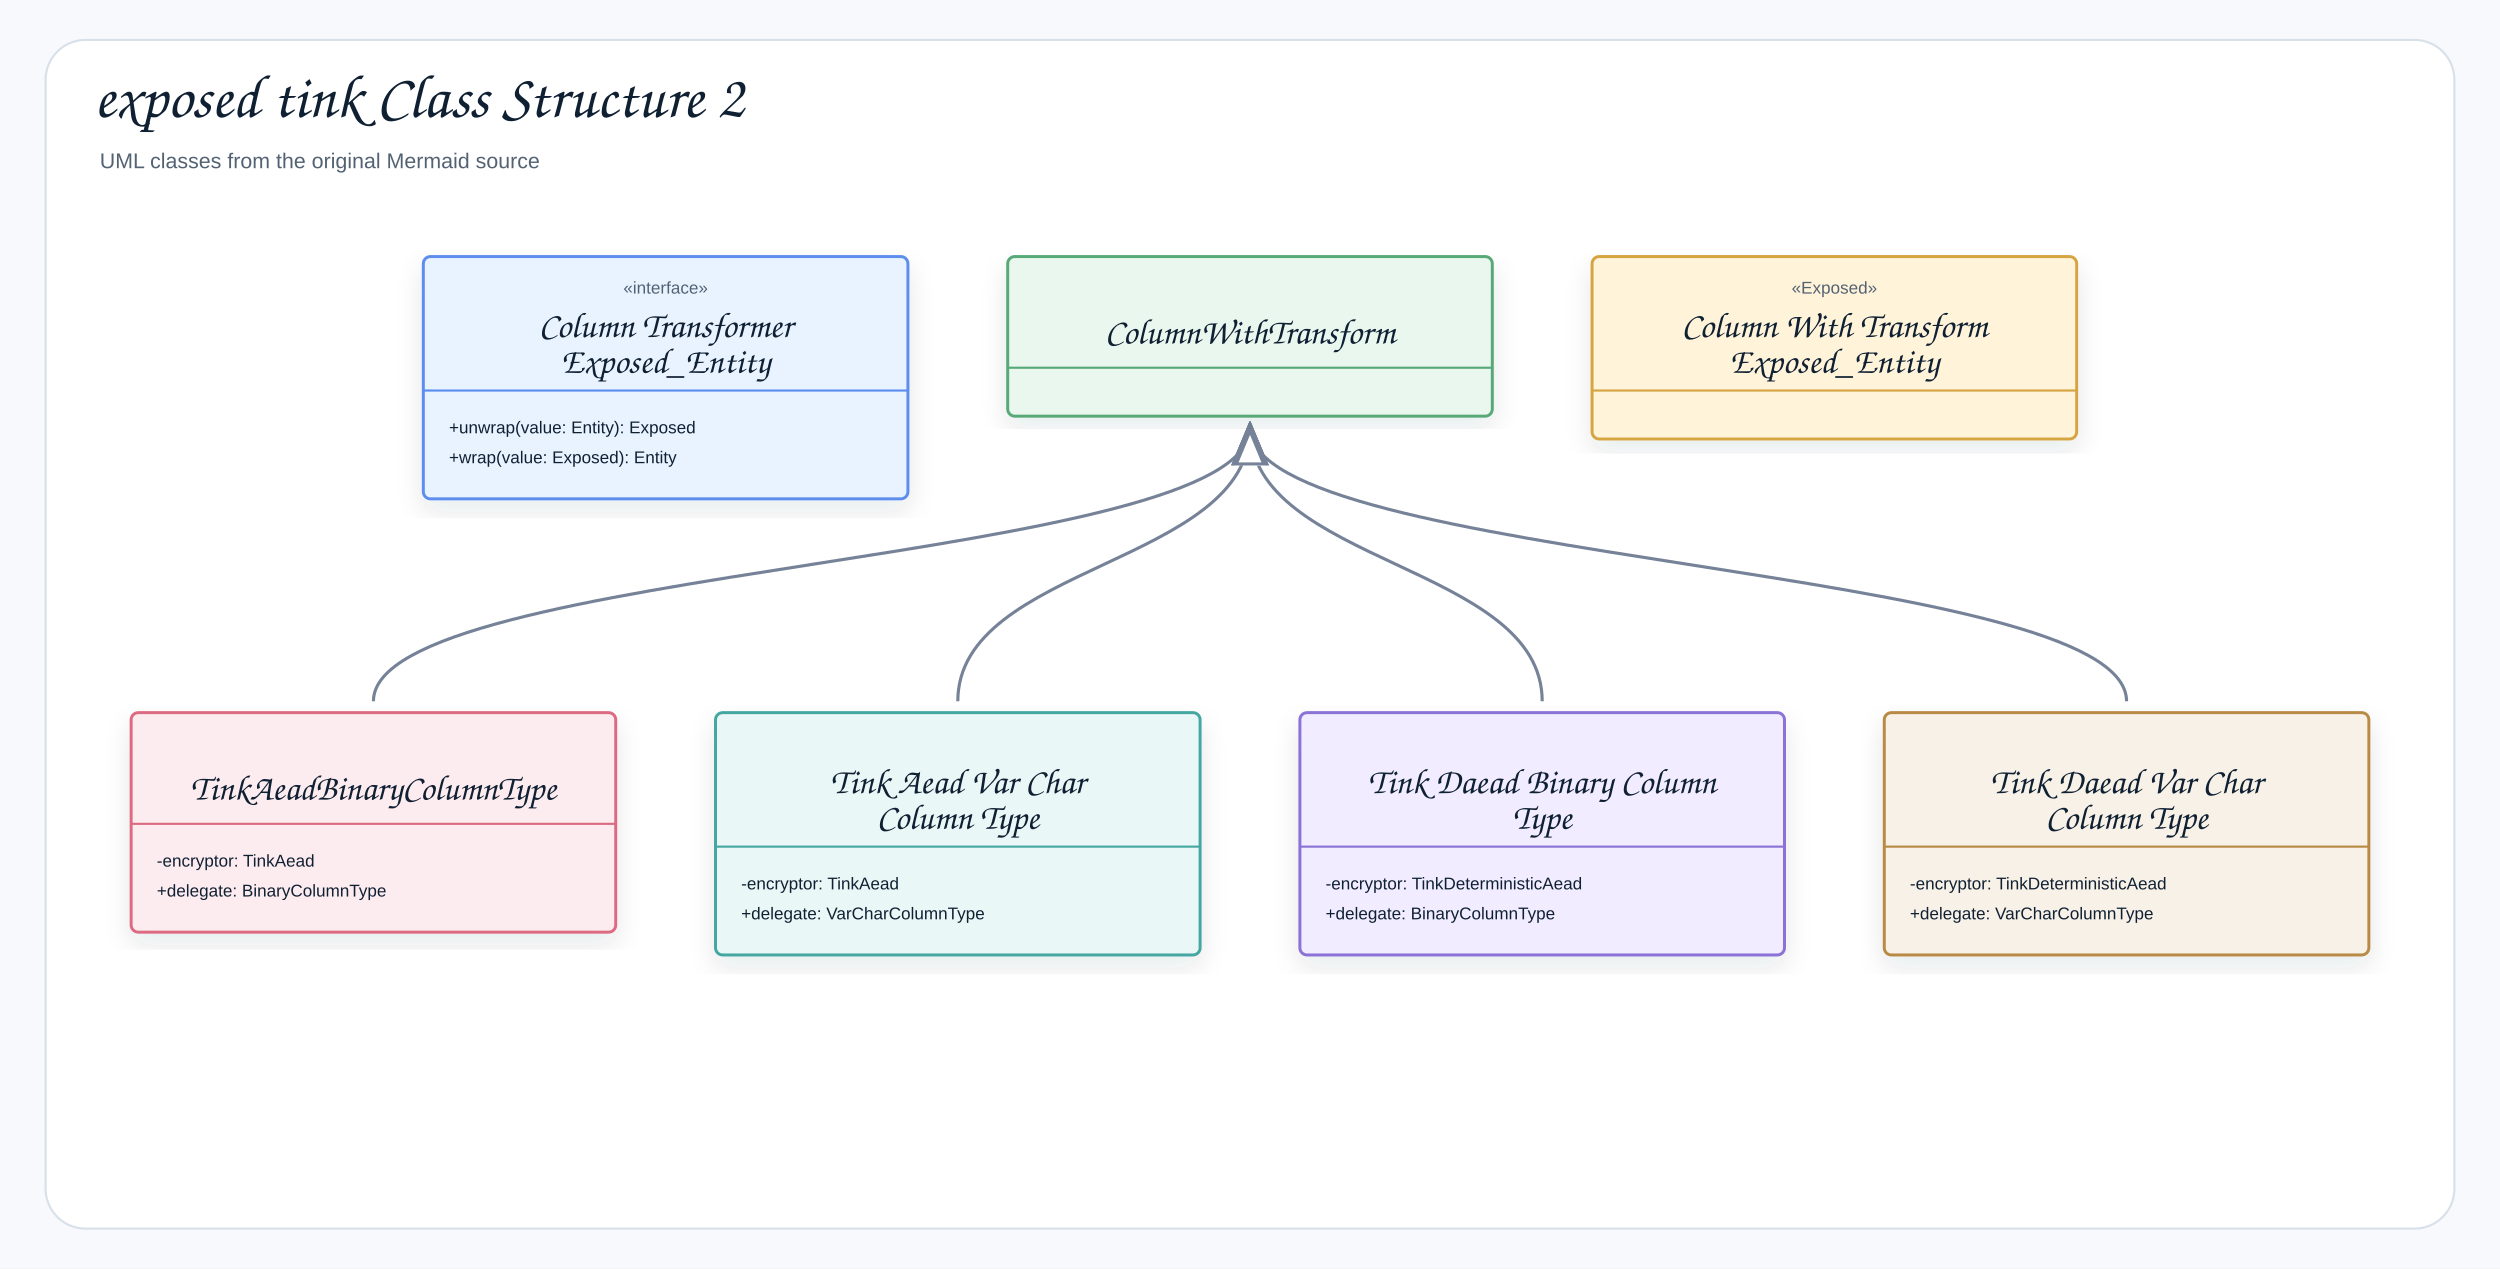
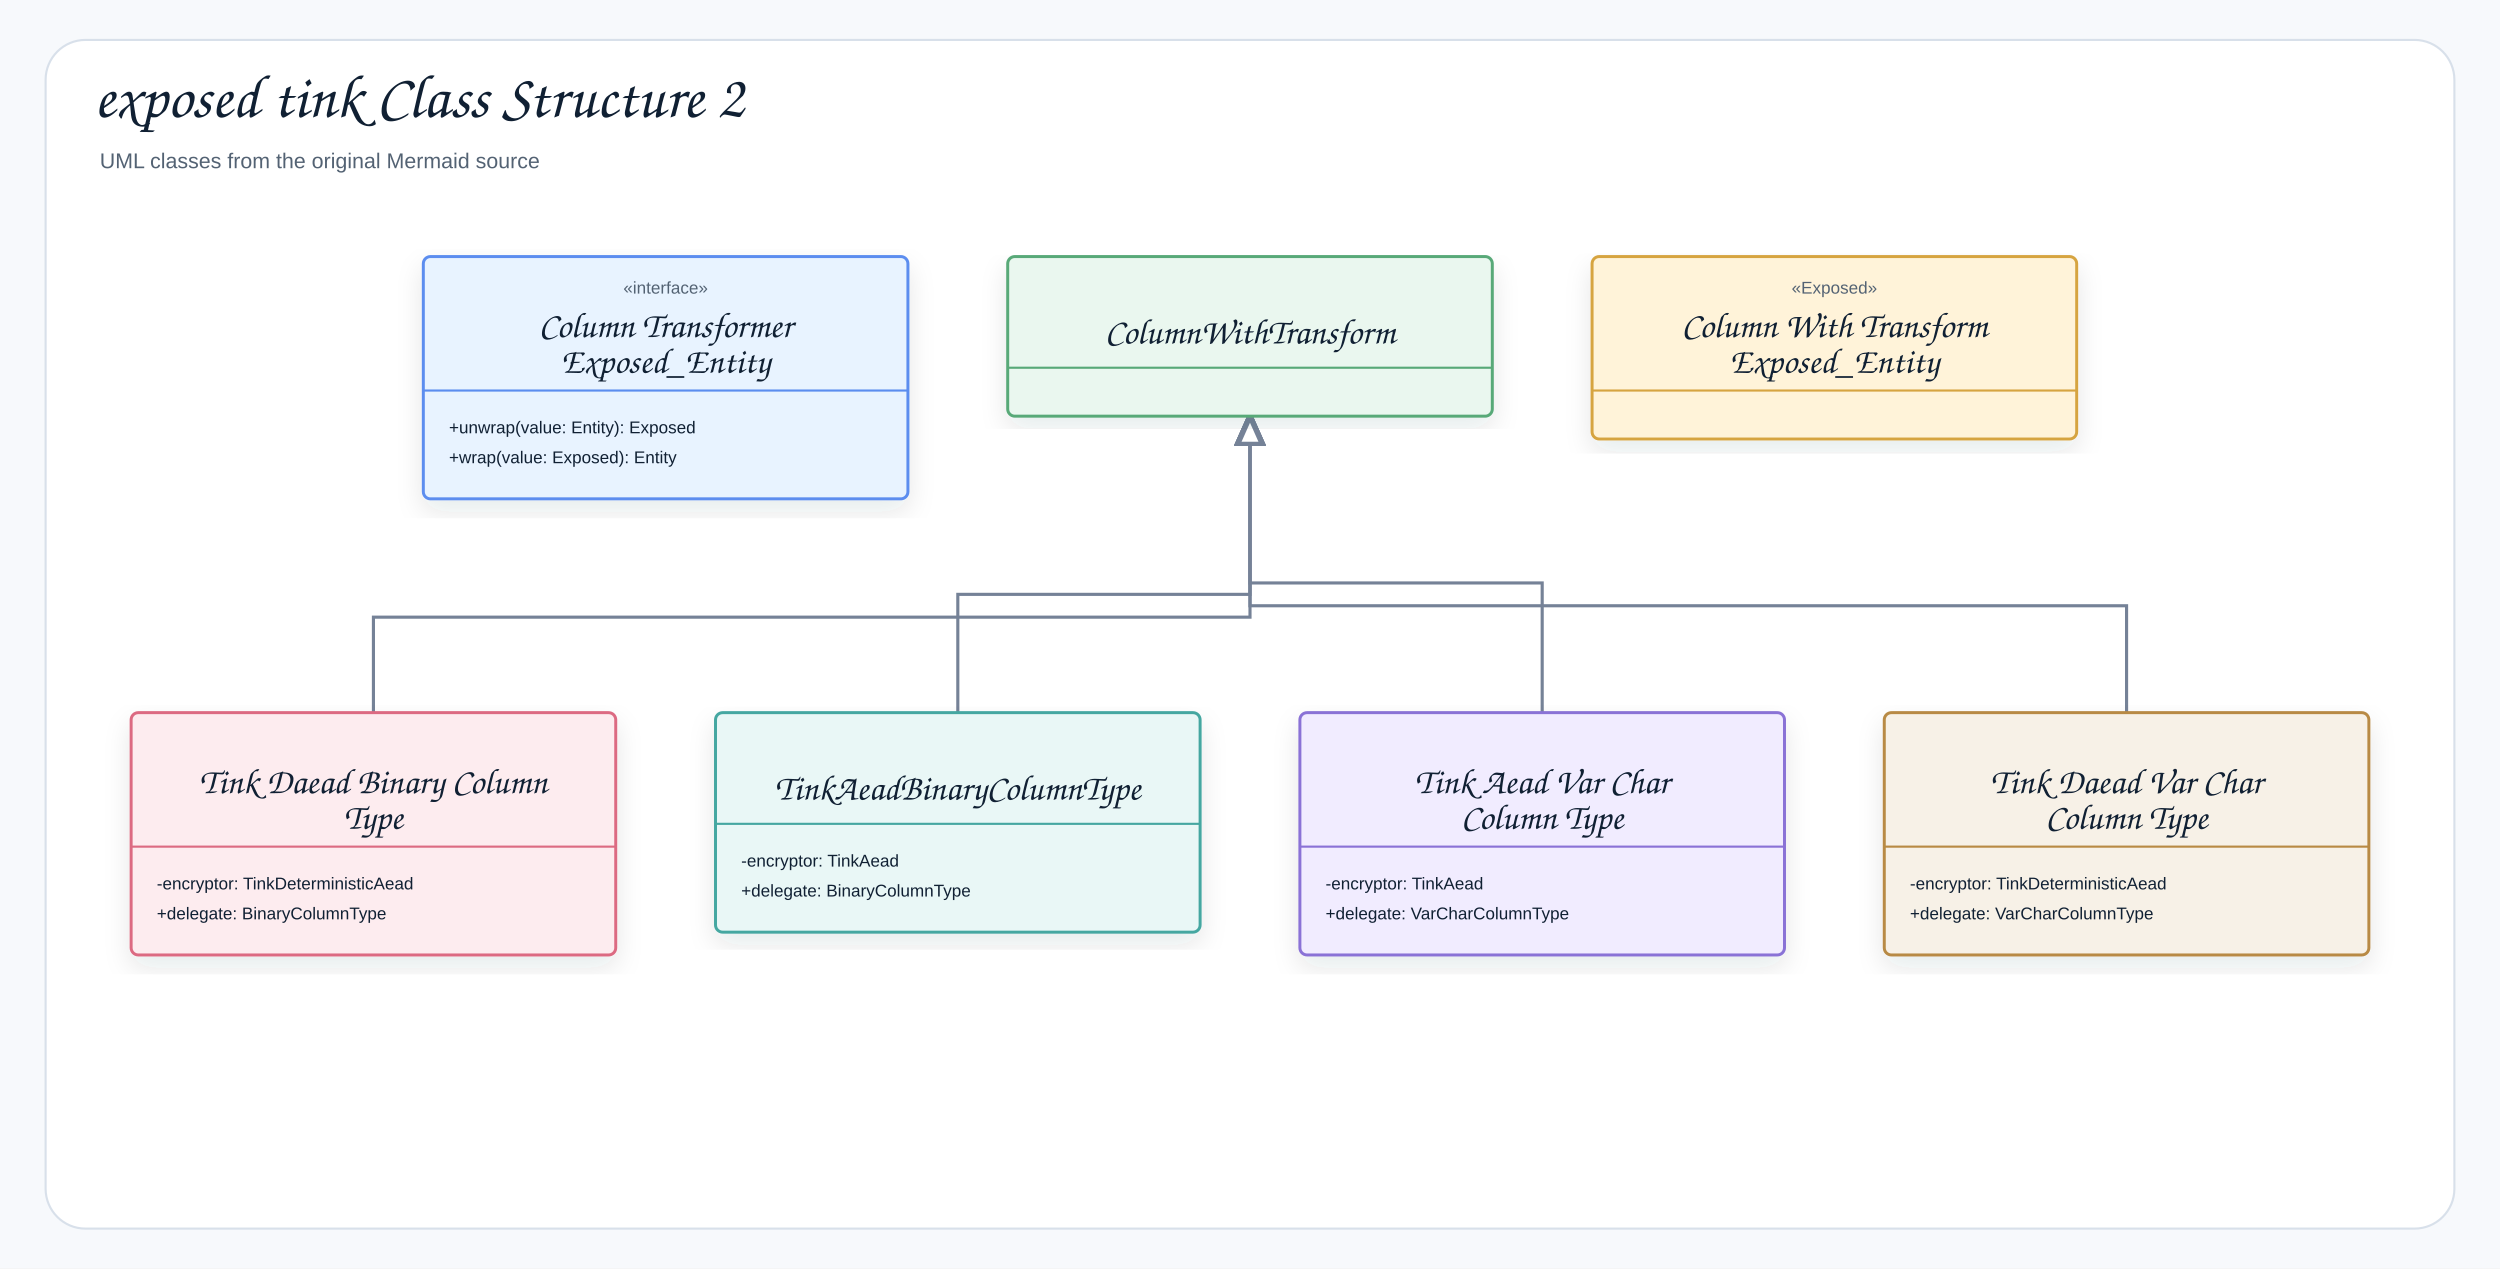
<svg xmlns="http://www.w3.org/2000/svg" width="1754" height="890" viewBox="0 0 1754 890" role="img" aria-label="exposed tink Class Structure 2">
  <defs>
    <filter id="shadow" x="-8%" y="-8%" width="116%" height="116%">
      <feDropShadow dx="0" dy="8" stdDeviation="9" flood-color="#1f2937" flood-opacity="0.10" />
    </filter>
-     <marker id="openArrow" markerWidth="12" markerHeight="10" refX="10" refY="5" orient="auto" markerUnits="strokeWidth">
-       <path d="M 1 1 L 10 5 L 1 9" fill="none" stroke="#758297" stroke-width="1.8" stroke-linecap="round" stroke-linejoin="round" />
+     <marker id="openArrow" markerWidth="10" markerHeight="8" refX="8.5" refY="4" orient="auto" markerUnits="strokeWidth">
+       <path d="M 1 1 L 8.5 4 L 1 7" fill="none" stroke="#758297" stroke-width="1.7" stroke-linecap="round" stroke-linejoin="round" />
    </marker>
-     <marker id="inherit" markerWidth="14" markerHeight="12" refX="12" refY="6" orient="auto" markerUnits="strokeWidth">
-       <path d="M 0 1 L 12 6 L 0 11 Z" fill="#ffffff" stroke="#758297" stroke-width="1.8" />
+     <marker id="inherit" markerWidth="11" markerHeight="10" refX="9.5" refY="5" orient="auto" markerUnits="strokeWidth">
+       <path d="M 0.5 1 L 9.5 5 L 0.5 9 Z" fill="#ffffff" stroke="#758297" stroke-width="1.7" />
    </marker>
    <style>
    .canvas{fill:#f7f9fc}.frame{fill:#fff;stroke:#d8e0ea;stroke-width:1.5}
    .title{font-family:"Architects Daughter","Comic Sans MS","Comic Sans",cursive;font-size:43px;font-weight:400;fill:#102033}
    .subtitle{font-family:"Comic Sans MS","Comic Sans","Comic Neue",Arial,sans-serif;font-size:15px;font-weight:400;fill:#536273}
    .label{font-family:"Architects Daughter","Comic Sans MS","Comic Sans",cursive;font-size:25px;font-weight:400;fill:#102033}
    .smallLabel{font-family:"Architects Daughter","Comic Sans MS","Comic Sans",cursive;font-size:21px;font-weight:400;fill:#102033}
    .mono{font-family:"Comic Sans MS","Comic Sans","Comic Neue",Arial,sans-serif;font-size:12px;font-weight:400;fill:#102033}
    .small{font-family:"Comic Sans MS","Comic Sans","Comic Neue",Arial,sans-serif;font-size:12px;font-weight:400;fill:#536273}
    .strong{font-family:"Comic Sans MS","Comic Sans","Comic Neue",Arial,sans-serif;font-size:13px;font-weight:400;fill:#102033}
    .card{stroke-width:2.1;filter:url(#shadow)}.compartment{stroke-width:1.5;fill:none}
    .line{stroke:#758297;stroke-width:2.1;fill:none;marker-end:url(#openArrow)}
    .plainLine{stroke:#758297;stroke-width:2.1;fill:none}
    .dashed{stroke:#758297;stroke-width:2.1;stroke-dasharray:7 6;fill:none;marker-end:url(#openArrow)}
    .inheritLine{stroke:#758297;stroke-width:2.2;fill:none;marker-end:url(#inherit)}
    .implLine{stroke:#758297;stroke-width:2.2;stroke-dasharray:8 7;fill:none;marker-end:url(#inherit)}
  </style>
  </defs>
  <rect class="canvas" width="1754" height="890" />
  <rect class="frame" x="32" y="28" width="1690" height="834" rx="28" />
  <text class="title" x="66" y="82">exposed tink Class Structure 2</text>
  <text class="subtitle" x="70" y="118">UML classes from the original Mermaid source</text>
-   <path class="inheritLine" d="M1082 492 C1082 396 877 396 877 300" />
-   <path class="inheritLine" d="M1492 492 C1492 396 877 396 877 300" />
-   <path class="inheritLine" d="M262 492 C262 396 877 396 877 300" />
-   <path class="inheritLine" d="M672 492 C672 396 877 396 877 300" />
+   <path class="inheritLine" d="M262 500 L262 433 L877 433 L877 292" />
+   <path class="inheritLine" d="M1492 500 L1492 425 L877 425 L877 292" />
+   <path class="inheritLine" d="M672 500 L672 417 L877 417 L877 292" />
+   <path class="inheritLine" d="M1082 500 L1082 409 L877 409 L877 292" />
  <g transform="translate(297,180)">
    <rect class="card" x="0" y="0" width="340" height="170" rx="5" fill="#E8F3FF" stroke="#5B8DEF" />
    <line class="compartment" x1="0" y1="94" x2="340" y2="94" stroke="#5B8DEF" />
    <text class="small" x="170" y="26" text-anchor="middle">«interface»</text>
    <text class="label" x="170" y="56.5" text-anchor="middle">Column Transformer</text>
    <text class="label" x="170" y="81.5" text-anchor="middle">Exposed_Entity</text>
    <text class="mono" x="18" y="124">+unwrap(value: Entity): Exposed</text>
    <text class="mono" x="18" y="145">+wrap(value: Exposed): Entity</text>
  </g>
  <g transform="translate(707,180)">
    <rect class="card" x="0" y="0" width="340" height="112" rx="5" fill="#EAF7EF" stroke="#58A978" />
    <line class="compartment" x1="0" y1="78" x2="340" y2="78" stroke="#58A978" />
    <text class="small" x="170" y="26" text-anchor="middle" />
    <text class="label" x="170" y="61" text-anchor="middle">ColumnWithTransform</text>
  </g>
  <g transform="translate(1117,180)">
    <rect class="card" x="0" y="0" width="340" height="128" rx="5" fill="#FFF3D9" stroke="#D6A441" />
    <line class="compartment" x1="0" y1="94" x2="340" y2="94" stroke="#D6A441" />
    <text class="small" x="170" y="26" text-anchor="middle">«Exposed»</text>
    <text class="label" x="170" y="56.5" text-anchor="middle">Column With Transform</text>
    <text class="label" x="170" y="81.5" text-anchor="middle">Exposed_Entity</text>
  </g>
  <g transform="translate(92,500)">
-     <rect class="card" x="0" y="0" width="340" height="154" rx="5" fill="#FDECEF" stroke="#DC6B82" />
-     <line class="compartment" x1="0" y1="78" x2="340" y2="78" stroke="#DC6B82" />
+     <rect class="card" x="0" y="0" width="340" height="170" rx="5" fill="#FDECEF" stroke="#DC6B82" />
+     <line class="compartment" x1="0" y1="94" x2="340" y2="94" stroke="#DC6B82" />
+     <text class="small" x="170" y="26" text-anchor="middle" />
+     <text class="label" x="170" y="56.5" text-anchor="middle">Tink Daead Binary Column</text>
+     <text class="label" x="170" y="81.5" text-anchor="middle">Type</text>
+     <text class="mono" x="18" y="124">-encryptor: TinkDeterministicAead</text>
+     <text class="mono" x="18" y="145">+delegate: BinaryColumnType</text>
+   </g>
+   <g transform="translate(502,500)">
+     <rect class="card" x="0" y="0" width="340" height="154" rx="5" fill="#E9F7F6" stroke="#45A7A1" />
+     <line class="compartment" x1="0" y1="78" x2="340" y2="78" stroke="#45A7A1" />
    <text class="small" x="170" y="26" text-anchor="middle" />
    <text class="label" x="170" y="61" text-anchor="middle">TinkAeadBinaryColumnType</text>
    <text class="mono" x="18" y="108">-encryptor: TinkAead</text>
    <text class="mono" x="18" y="129">+delegate: BinaryColumnType</text>
  </g>
-   <g transform="translate(502,500)">
-     <rect class="card" x="0" y="0" width="340" height="170" rx="5" fill="#E9F7F6" stroke="#45A7A1" />
-     <line class="compartment" x1="0" y1="94" x2="340" y2="94" stroke="#45A7A1" />
+   <g transform="translate(912,500)">
+     <rect class="card" x="0" y="0" width="340" height="170" rx="5" fill="#F1ECFF" stroke="#8A72D6" />
+     <line class="compartment" x1="0" y1="94" x2="340" y2="94" stroke="#8A72D6" />
    <text class="small" x="170" y="26" text-anchor="middle" />
    <text class="label" x="170" y="56.5" text-anchor="middle">Tink Aead Var Char</text>
    <text class="label" x="170" y="81.5" text-anchor="middle">Column Type</text>
    <text class="mono" x="18" y="124">-encryptor: TinkAead</text>
    <text class="mono" x="18" y="145">+delegate: VarCharColumnType</text>
-   </g>
-   <g transform="translate(912,500)">
-     <rect class="card" x="0" y="0" width="340" height="170" rx="5" fill="#F1ECFF" stroke="#8A72D6" />
-     <line class="compartment" x1="0" y1="94" x2="340" y2="94" stroke="#8A72D6" />
-     <text class="small" x="170" y="26" text-anchor="middle" />
-     <text class="label" x="170" y="56.5" text-anchor="middle">Tink Daead Binary Column</text>
-     <text class="label" x="170" y="81.5" text-anchor="middle">Type</text>
-     <text class="mono" x="18" y="124">-encryptor: TinkDeterministicAead</text>
-     <text class="mono" x="18" y="145">+delegate: BinaryColumnType</text>
  </g>
  <g transform="translate(1322,500)">
    <rect class="card" x="0" y="0" width="340" height="170" rx="5" fill="#F7F1E7" stroke="#B88A44" />
    <line class="compartment" x1="0" y1="94" x2="340" y2="94" stroke="#B88A44" />
    <text class="small" x="170" y="26" text-anchor="middle" />
    <text class="label" x="170" y="56.5" text-anchor="middle">Tink Daead Var Char</text>
    <text class="label" x="170" y="81.5" text-anchor="middle">Column Type</text>
    <text class="mono" x="18" y="124">-encryptor: TinkDeterministicAead</text>
    <text class="mono" x="18" y="145">+delegate: VarCharColumnType</text>
  </g>
</svg>
